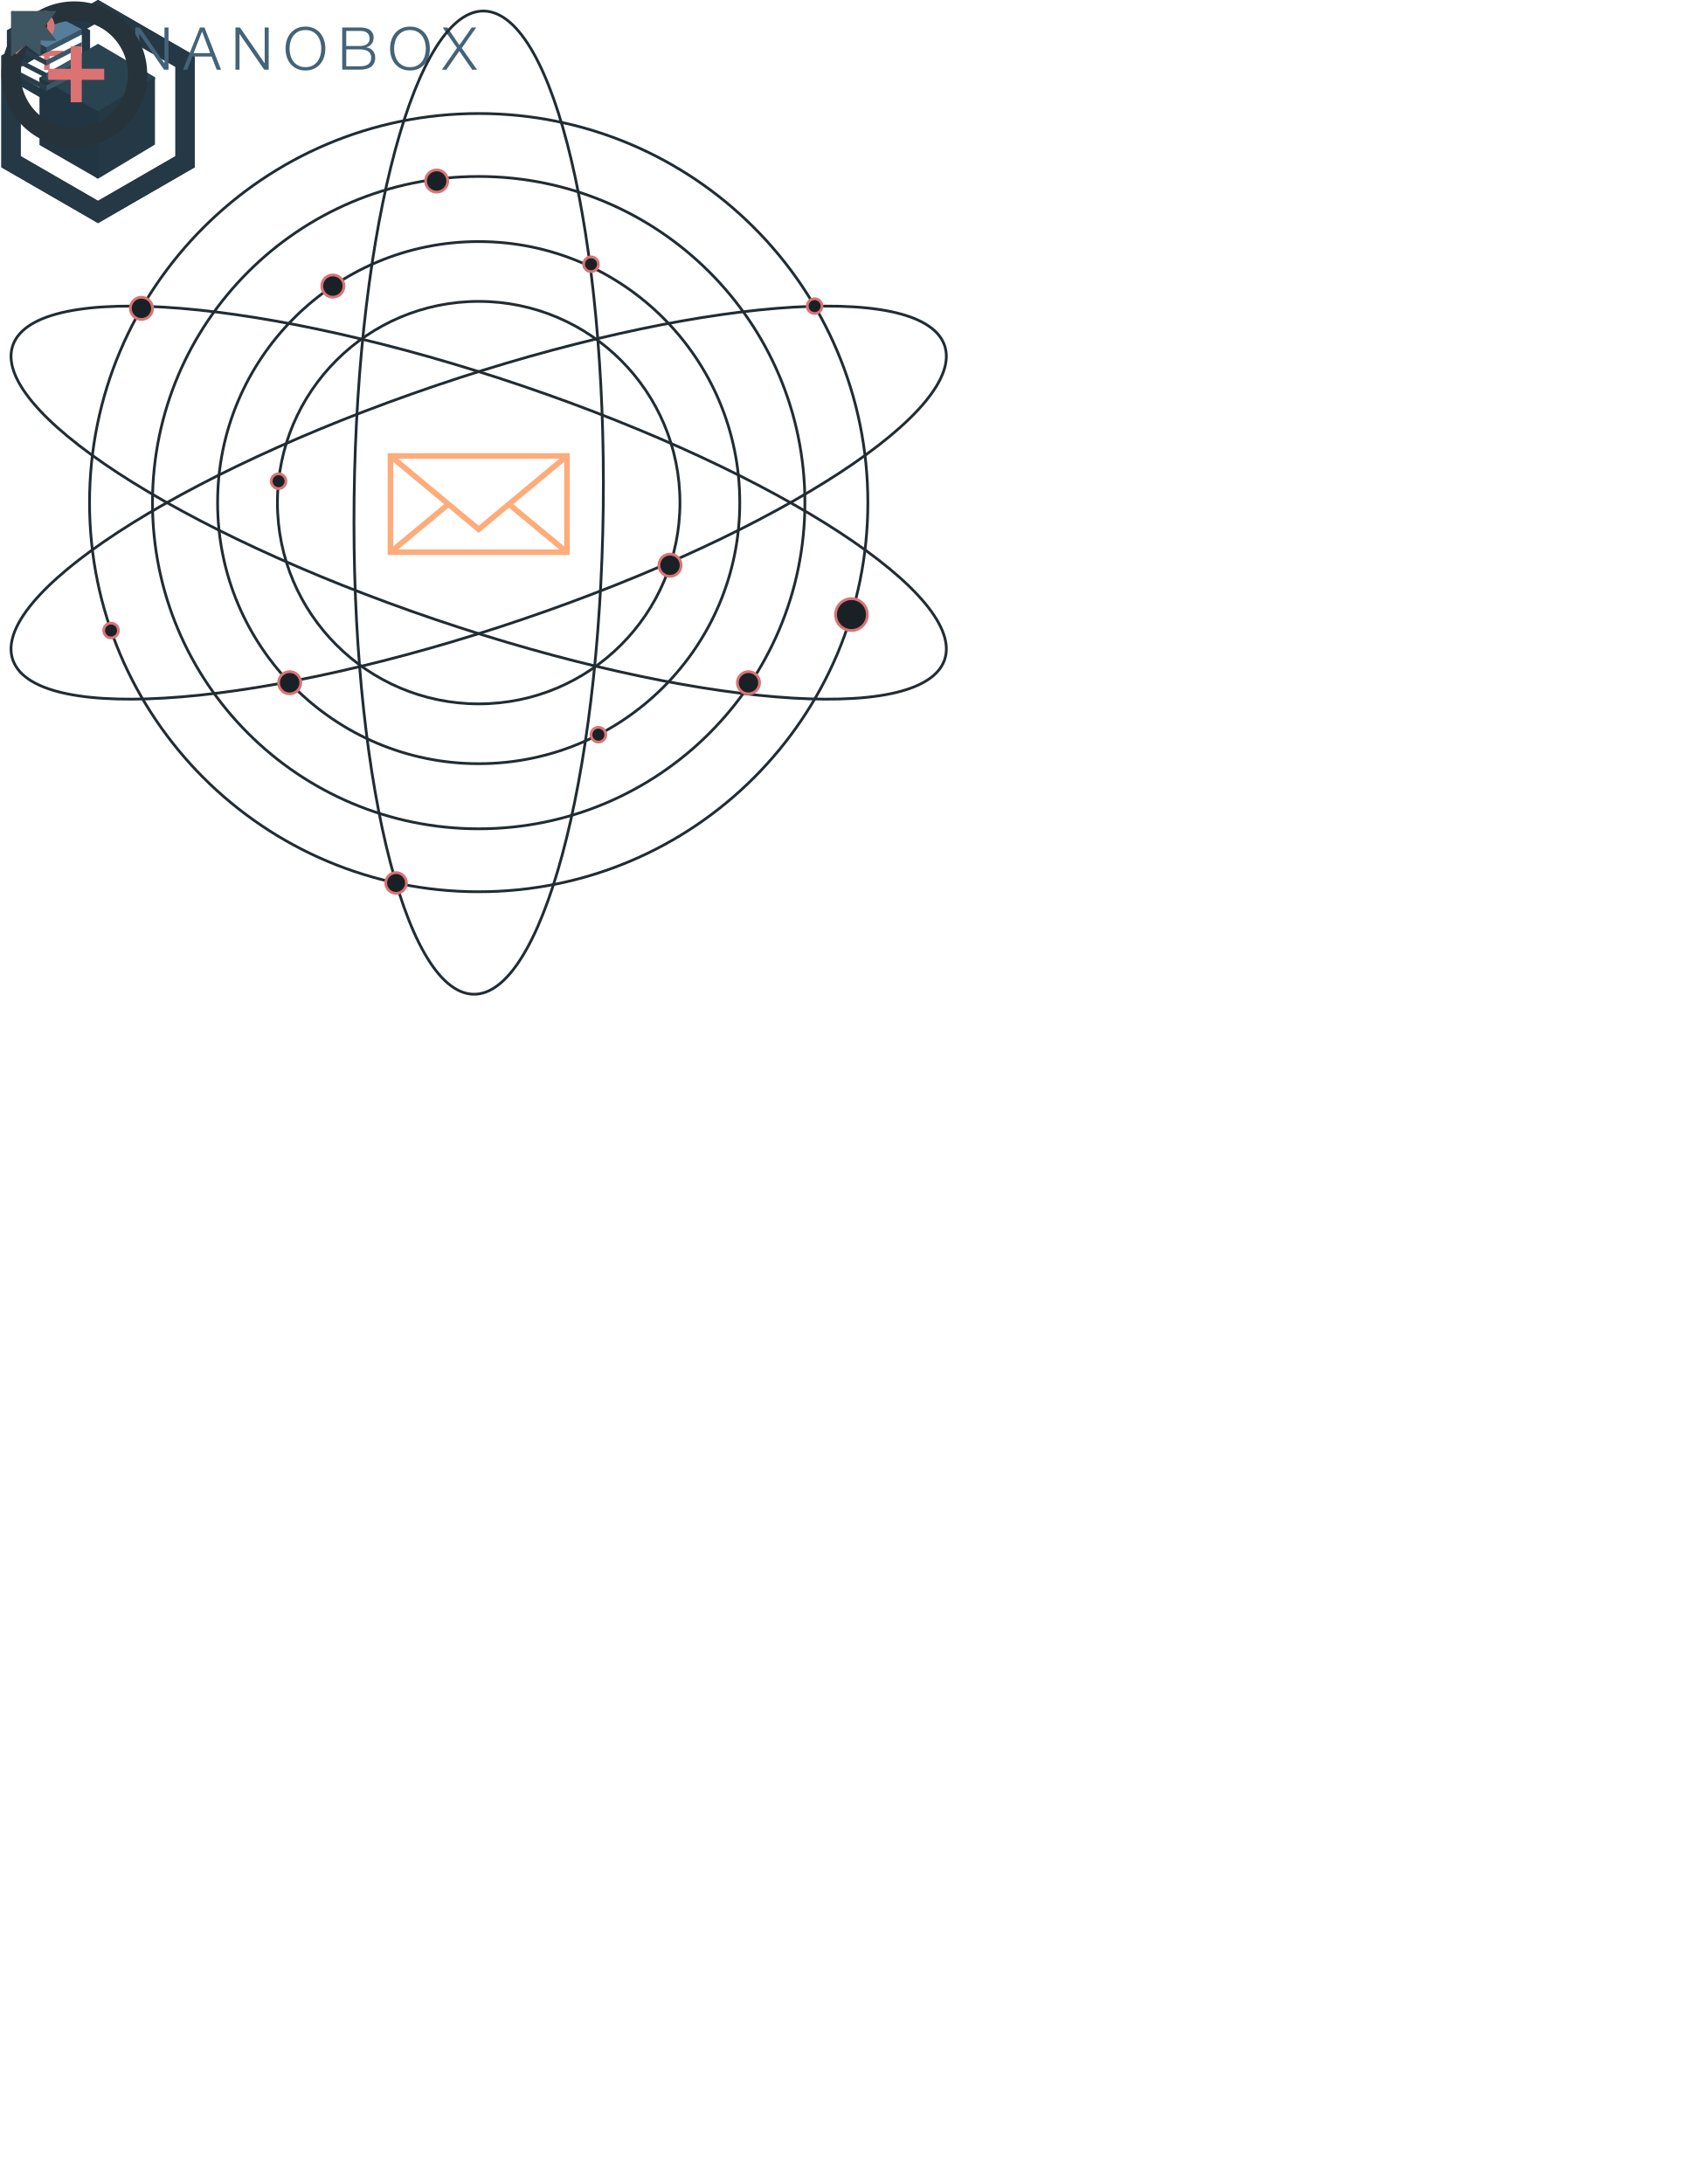
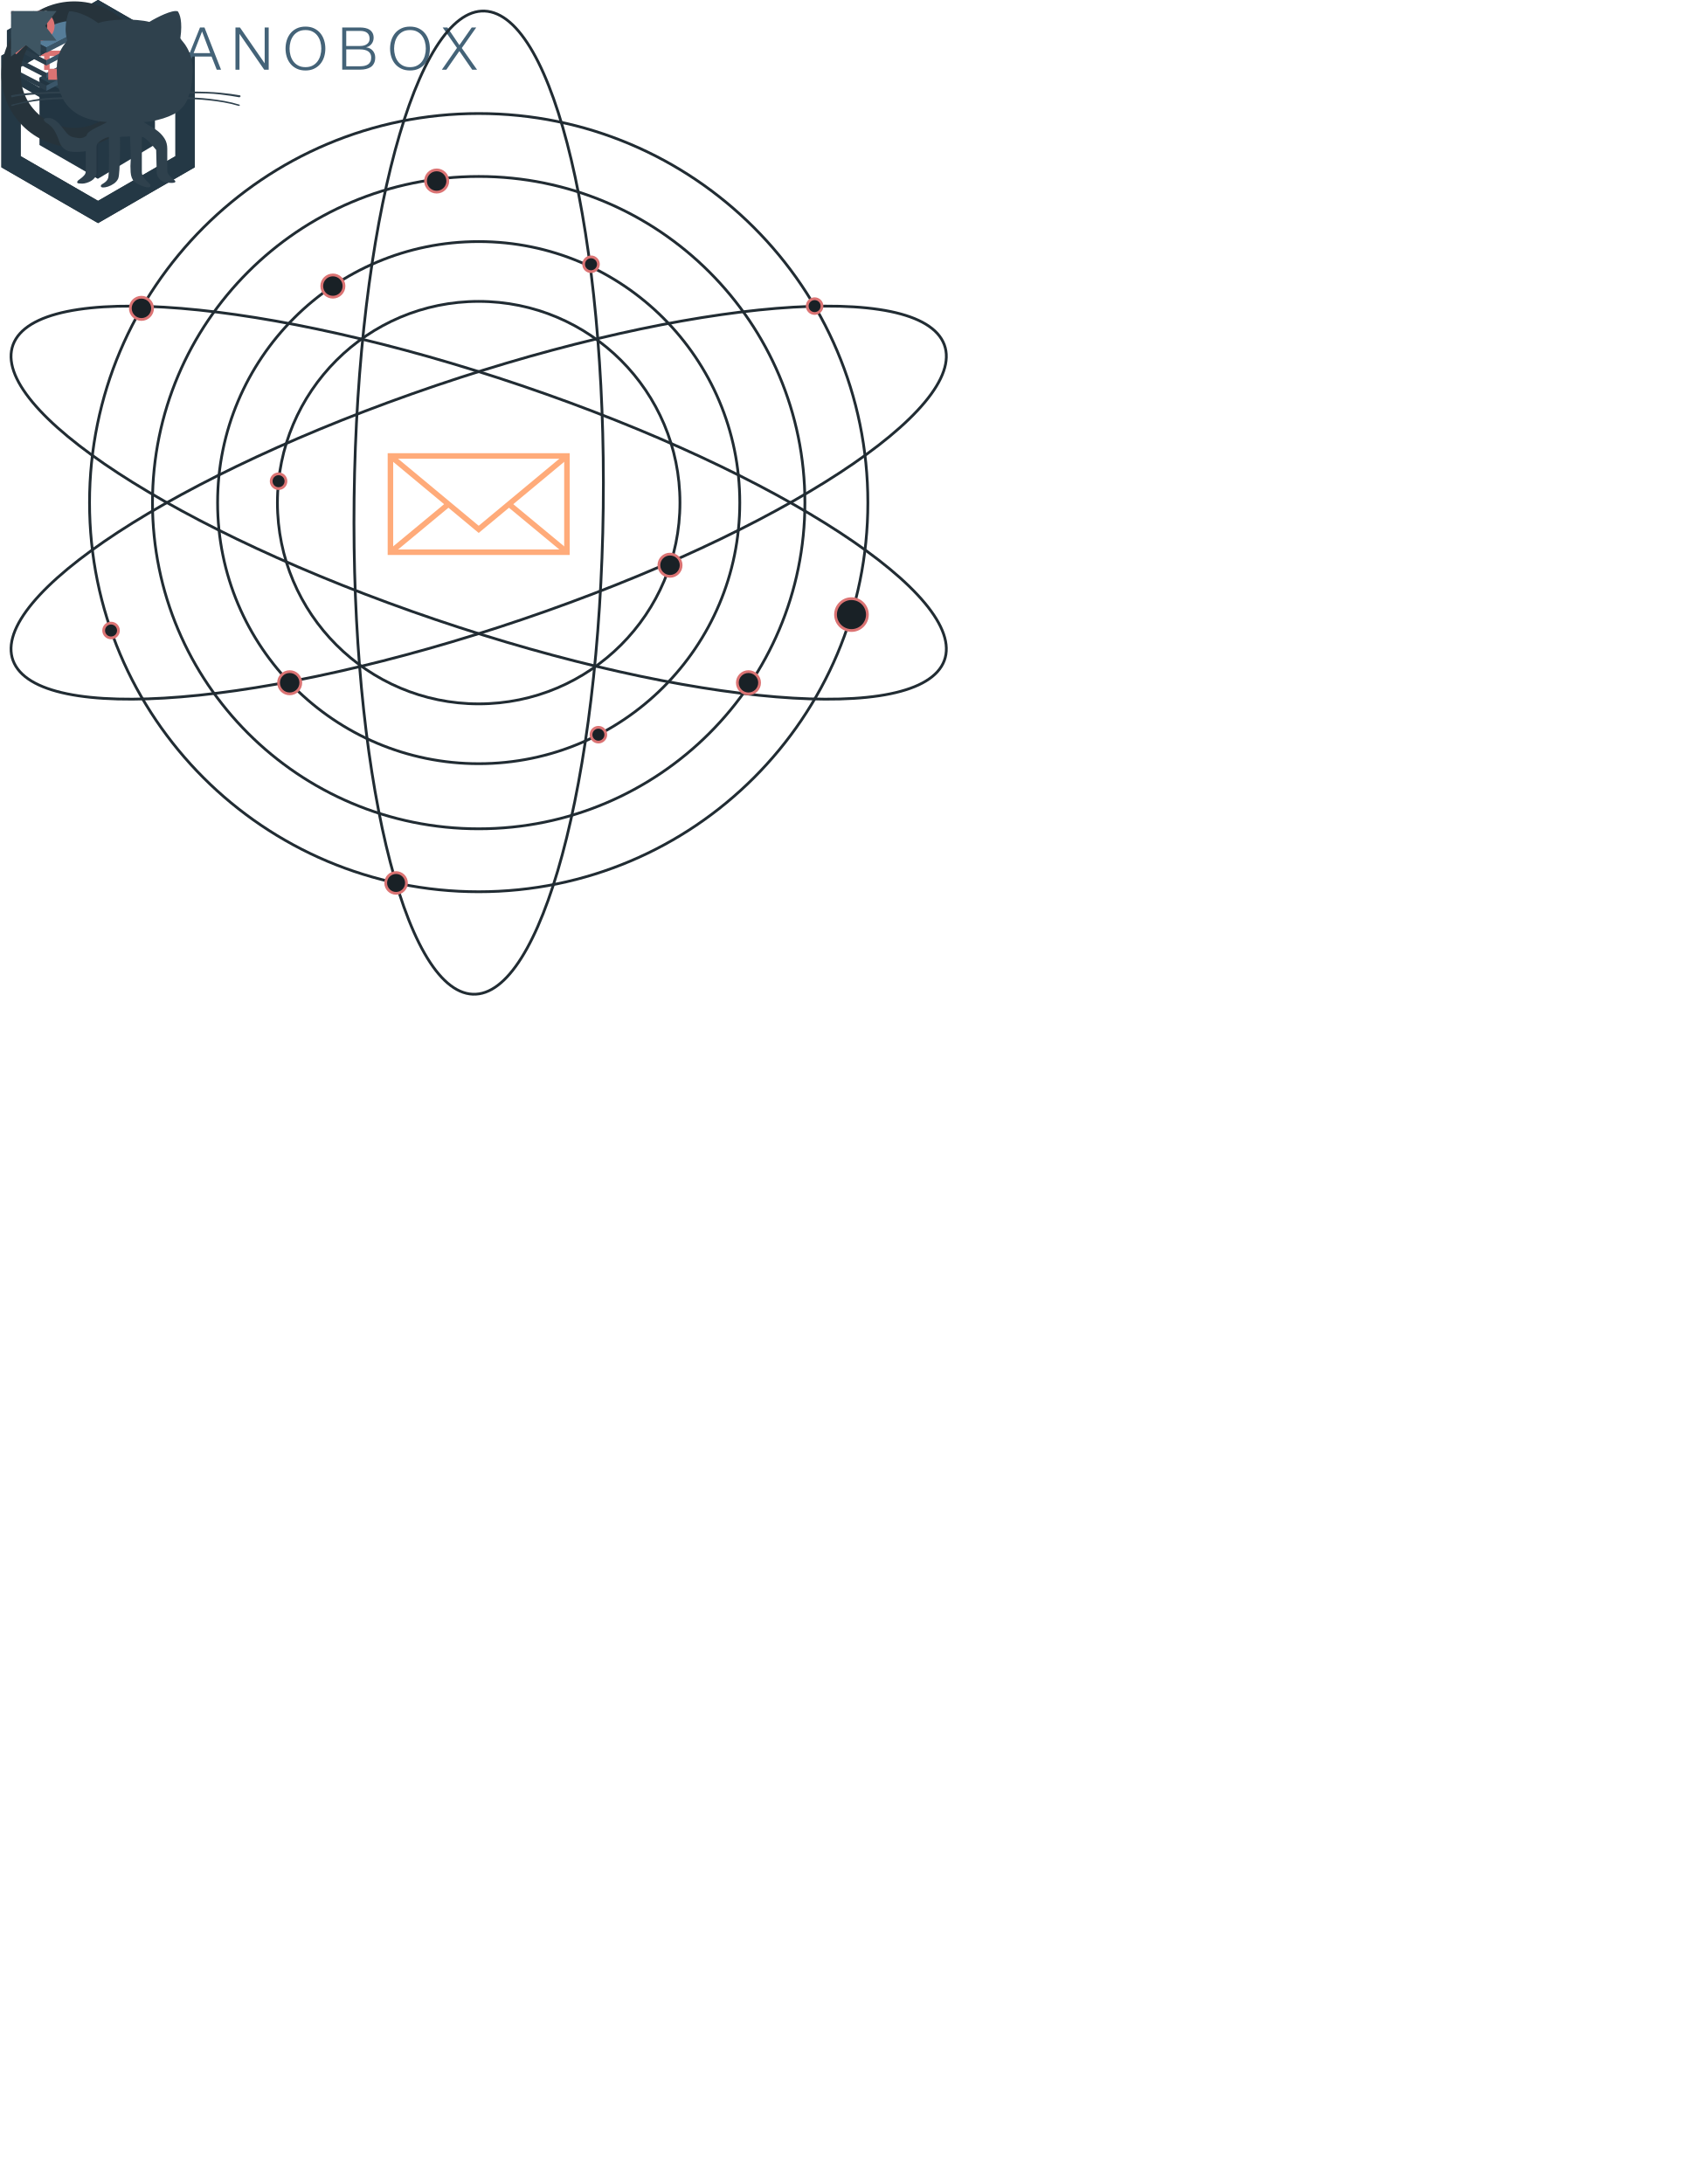
<svg xmlns="http://www.w3.org/2000/svg" xmlns:xlink="http://www.w3.org/1999/xlink" version="1.1" id="Layer_1" x="0px" y="0px" width="612px" height="792px" viewBox="0 0 612 792" style="enable-background:new 0 0 612 792;" xml:space="preserve">
  <style type="text/css">

	.st0{fill:#192126;stroke:#DB7373;stroke-miterlimit:10;}
	.st1{fill:none;stroke:#DB7373;stroke-width:2;stroke-miterlimit:10;}
	.st2{fill:none;stroke:#FFAB7A;stroke-width:2;stroke-miterlimit:10;}
	.st3{fill:#567D99;}
	.st4{fill:#223542;}
	.st5{fill:#243845;}
	.st6{fill:none;stroke:#243845;stroke-width:3;stroke-miterlimit:10;}
	.st7{fill:#2A3D4A;}
	.st8{fill:#2A4351;}
	.st9{fill:none;stroke:#243845;stroke-width:7;stroke-miterlimit:10;}
- 	.st10{fill:none;stroke:#212C33;stroke-miterlimit:10;}
- 	.st11{fill:none;stroke:#DB7373;stroke-width:4;stroke-miterlimit:10;}
- 	.st12{fill:#3B5669;}
- 	.st13{fill:#3E5562;}
- 	.st14{fill:none;stroke:#26333B;stroke-width:7;stroke-miterlimit:10;}
- 	.st15{fill:#DB7373;}
- 	.st16{fill:#DBDBDB;}
- 	.st17{fill:#446378;}
+ 	.st10{fill:#2F414D;}
+ 	.st11{fill:none;stroke:#212C33;stroke-miterlimit:10;}
+ 	.st12{fill:none;stroke:#DB7373;stroke-width:4;stroke-miterlimit:10;}
+ 	.st13{fill:#3B5669;}
+ 	.st14{fill:#3E5562;}
+ 	.st15{fill:none;stroke:#26333B;stroke-width:7;stroke-miterlimit:10;}
+ 	.st16{fill:#DB7373;}
+ 	.st17{fill:#DBDBDB;}
+ 	.st18{fill:#446378;}

</style>
  <symbol id="New_Symbol" viewBox="-6.095 -6.102 12.19 12.202">
    <g id="x_2_">
-       <path class="st15" d="M5.888-4.904C6.026-5.045,6.095-5.209,6.095-5.4c0-0.188-0.069-0.354-0.207-0.492    C5.75-6.033,5.579-6.102,5.375-6.102c-0.171,0-0.334,0.066-0.488,0.207L0.012-1.02l-4.898-4.875    c-0.139-0.141-0.297-0.207-0.477-0.207c-0.114,0-0.212,0.018-0.293,0.055C-5.737-6.01-5.815-5.959-5.888-5.895    C-6.026-5.756-6.095-5.59-6.095-5.4c0,0.191,0.069,0.355,0.207,0.496l4.874,4.873l-4.874,4.889    C-5.952,4.92-6.002,4.998-6.04,5.087c-0.036,0.089-0.055,0.183-0.055,0.28c0,0.099,0.019,0.189,0.055,0.281    c0.037,0.09,0.088,0.172,0.152,0.244C-5.749,6.031-5.582,6.1-5.387,6.1c0.195,0,0.362-0.066,0.501-0.207L0.012,0.97l4.874,4.924    c0.139,0.139,0.306,0.207,0.501,0.207c0.195,0,0.363-0.066,0.501-0.206C5.953,5.82,6.001,5.738,6.035,5.648    C6.066,5.56,6.084,5.465,6.084,5.367c0-0.1-0.018-0.19-0.049-0.28C6.001,4.997,5.953,4.92,5.888,4.855L1.001-0.031L5.888-4.904z" />
+       <path class="st16" d="M5.888-4.904C6.026-5.045,6.095-5.209,6.095-5.4c0-0.188-0.069-0.354-0.207-0.492    C5.75-6.033,5.579-6.102,5.375-6.102c-0.171,0-0.334,0.066-0.488,0.207L0.012-1.02l-4.898-4.875    c-0.139-0.141-0.297-0.207-0.477-0.207c-0.114,0-0.212,0.018-0.293,0.055C-5.737-6.01-5.815-5.959-5.888-5.895    C-6.026-5.756-6.095-5.59-6.095-5.4c0,0.191,0.069,0.355,0.207,0.496l4.874,4.873l-4.874,4.889    C-5.952,4.92-6.002,4.998-6.04,5.087c-0.036,0.089-0.055,0.183-0.055,0.28c0,0.099,0.019,0.189,0.055,0.281    c0.037,0.09,0.088,0.172,0.152,0.244C-5.749,6.031-5.582,6.1-5.387,6.1c0.195,0,0.362-0.066,0.501-0.207L0.012,0.97l4.874,4.924    c0.139,0.139,0.306,0.207,0.501,0.207c0.195,0,0.363-0.066,0.501-0.206C5.953,5.82,6.001,5.738,6.035,5.648    C6.066,5.56,6.084,5.465,6.084,5.367c0-0.1-0.018-0.19-0.049-0.28C6.001,4.997,5.953,4.92,5.888,4.855L1.001-0.031L5.888-4.904z" />
    </g>
  </symbol>
  <symbol id="New_Symbol_1" viewBox="-5.373 -8.25 10.746 16.5">
-     <polygon class="st13" points="-5.373,-8.25 -5.373,8.25 5.373,0  " />
+     <polygon class="st14" points="-5.373,-8.25 -5.373,8.25 5.373,0  " />
  </symbol>
  <g id="xbtn">
    <use xlink:href="#New_Symbol" width="12.19" height="12.202" x="-6.095" y="-6.102" transform="matrix(1 0 0 -1 10.0952 10.1006)" style="overflow:visible;" />
  </g>
  <g id="small-add-btn">
    <polygon class="st6" points="4,27.522 17.582,35.362 31.162,27.522 31.162,11.84 17.582,4 4,11.842  " />
    <line class="st1" x1="17" y1="13.362" x2="17" y2="25.362" />
    <line class="st1" x1="23" y1="19.362" x2="11" y2="19.362" />
  </g>
  <g id="add-btn">
-     <line class="st11" x1="36.18" y1="27.253" x2="36.18" y2="55.253" />
-     <line class="st11" x1="22.18" y1="41.253" x2="49.967" y2="41.253" />
-     <polygon class="st14" points="67.104,58.652 35.551,76.869 4,58.652 4,22.215 35.551,4 67.104,22.218  " />
+     <line class="st12" x1="36.18" y1="27.253" x2="36.18" y2="55.253" />
+     <line class="st12" x1="22.18" y1="41.253" x2="49.967" y2="41.253" />
+     <polygon class="st15" points="67.104,58.652 35.551,76.869 4,58.652 4,22.215 35.551,4 67.104,22.218  " />
  </g>
  <g id="engine-icon">
    <polygon class="st8" points="14.313,29.111 35.376,41.287 56.188,28.817 56.18,27.966 35.553,15.886 14.316,28.12  " />
    <polygon class="st5" points="56.188,52.417 35.512,64.82 34.739,64.357 34.739,40.801 56.188,27.953  " />
    <polygon id="_x3E_outline" class="st9" points="67.105,58.654 35.553,76.87 4,58.654 4,22.215 35.553,4 67.105,22.218  " />
    <polygon class="st4" points="14.316,52.585 35.49,64.788 35.49,40.324 14.316,28.12  " />
  </g>
  <g id="logo-horizontal">
    <g>
-       <path class="st17" d="M50.681,9.967l8.918,12.938h0.043V9.967H61.1v15.307h-1.629l-8.918-12.949H50.51v12.949h-1.458V9.967H50.681    z" />
-       <path class="st17" d="M74.145,9.967l6.004,15.307h-1.561l-1.865-4.76h-6.964l-1.854,4.76h-1.543l6.155-15.307H74.145z     M76.225,19.271l-2.959-7.847l-3.064,7.847H76.225z" />
-       <path class="st17" d="M87.008,9.967l8.918,12.938h0.043V9.967h1.459v15.307h-1.631l-8.918-12.949h-0.043v12.949h-1.457V9.967    H87.008z" />
-       <path class="st17" d="M103.986,14.597c0.301-0.957,0.75-1.812,1.354-2.54c0.6-0.736,1.354-1.321,2.262-1.758    c0.906-0.438,1.961-0.654,3.162-0.654c1.198,0,2.25,0.219,3.146,0.654c0.9,0.437,1.65,1.021,2.252,1.758    c0.604,0.729,1.054,1.583,1.354,2.54c0.301,0.958,0.451,1.966,0.451,3.021c0,1.062-0.15,2.065-0.451,3.022    c-0.299,0.958-0.75,1.801-1.354,2.521c-0.602,0.729-1.352,1.312-2.252,1.747c-0.896,0.438-1.946,0.653-3.146,0.653    c-1.201,0-2.256-0.219-3.162-0.653c-0.908-0.436-1.662-1.019-2.262-1.747c-0.604-0.729-1.055-1.562-1.354-2.521    c-0.301-0.957-0.449-1.975-0.449-3.022S103.688,15.555,103.986,14.597z M105.326,20.075c0.227,0.812,0.564,1.53,1.029,2.166    c0.465,0.636,1.062,1.146,1.791,1.532c0.729,0.386,1.6,0.579,2.615,0.579c1.014,0,1.883-0.193,2.604-0.579    c0.725-0.386,1.314-0.896,1.779-1.532c0.463-0.636,0.809-1.354,1.027-2.166c0.223-0.807,0.334-1.625,0.334-2.454    c0-0.844-0.111-1.665-0.334-2.466c-0.221-0.8-0.564-1.519-1.027-2.154c-0.465-0.636-1.059-1.146-1.779-1.523    c-0.723-0.396-1.592-0.578-2.604-0.578c-1.016,0-1.887,0.188-2.615,0.578c-0.729,0.387-1.326,0.896-1.791,1.523    c-0.465,0.646-0.809,1.354-1.029,2.154c-0.221,0.801-0.332,1.622-0.332,2.466C104.994,18.45,105.105,19.268,105.326,20.075z" />
-       <path class="st17" d="M130.57,9.967c0.643,0,1.262,0.061,1.854,0.182c0.594,0.122,1.109,0.329,1.562,0.622    c0.449,0.293,0.812,0.679,1.082,1.157c0.271,0.479,0.408,1.066,0.408,1.789c0,0.396-0.064,0.781-0.193,1.17    c-0.129,0.379-0.311,0.722-0.547,1.021c-0.232,0.312-0.514,0.567-0.836,0.782c-0.322,0.214-0.684,0.364-1.082,0.45v0.043    c0.984,0.128,1.771,0.527,2.357,1.211c0.586,0.679,0.879,1.519,0.879,2.52c0,0.243-0.021,0.521-0.064,0.825    c-0.043,0.312-0.129,0.621-0.258,0.943c-0.127,0.313-0.312,0.64-0.557,0.954c-0.244,0.312-0.568,0.589-0.98,0.818    c-0.406,0.232-0.906,0.436-1.5,0.575c-0.594,0.15-1.305,0.229-2.133,0.229h-6.478V9.966h6.479v0.01L130.57,9.967L130.57,9.967z     M130.57,16.677c0.586,0,1.094-0.067,1.521-0.204c0.43-0.146,0.785-0.321,1.061-0.562c0.287-0.229,0.5-0.512,0.646-0.82    c0.143-0.312,0.215-0.646,0.215-1.013c0-1.915-1.15-2.873-3.451-2.873h-5.018v5.477L130.57,16.677L130.57,16.677z M130.57,24.031    c0.543,0,1.059-0.047,1.543-0.14c0.486-0.103,0.914-0.271,1.287-0.504c0.371-0.243,0.664-0.568,0.879-0.979    c0.213-0.407,0.32-0.918,0.32-1.532c0-0.979-0.346-1.727-1.039-2.219c-0.693-0.493-1.689-0.74-2.99-0.74h-5.018v6.11    L130.57,24.031L130.57,24.031z" />
-       <path class="st17" d="M141.891,14.597c0.299-0.957,0.75-1.812,1.35-2.54c0.605-0.736,1.355-1.321,2.271-1.758    c0.896-0.438,1.961-0.654,3.16-0.654c1.189,0,2.252,0.219,3.145,0.654c0.9,0.437,1.65,1.021,2.25,1.758    c0.605,0.729,1.051,1.583,1.355,2.54c0.301,0.958,0.441,1.966,0.441,3.021c0,1.062-0.145,2.065-0.441,3.022    c-0.309,0.958-0.75,1.801-1.355,2.521c-0.6,0.729-1.35,1.312-2.25,1.747c-0.895,0.438-1.951,0.653-3.145,0.653    c-1.199,0-2.266-0.219-3.16-0.653c-0.908-0.436-1.662-1.019-2.271-1.747c-0.6-0.729-1.051-1.562-1.35-2.521    c-0.301-0.957-0.451-1.975-0.451-3.022S141.59,15.555,141.891,14.597z M143.229,20.075c0.223,0.812,0.564,1.53,1.029,2.166    c0.465,0.636,1.061,1.146,1.791,1.532c0.729,0.386,1.6,0.579,2.613,0.579c1.016,0,1.885-0.193,2.604-0.579    c0.719-0.386,1.312-0.896,1.779-1.532c0.465-0.636,0.807-1.354,1.02-2.166c0.23-0.807,0.334-1.625,0.334-2.454    c0-0.844-0.104-1.665-0.334-2.466c-0.221-0.8-0.561-1.519-1.02-2.154c-0.465-0.635-1.062-1.146-1.779-1.523    c-0.723-0.396-1.59-0.578-2.604-0.578c-1.019,0-1.891,0.188-2.613,0.578c-0.73,0.387-1.326,0.896-1.791,1.523    c-0.465,0.646-0.812,1.354-1.029,2.154c-0.221,0.801-0.332,1.622-0.332,2.466C142.896,18.45,143.008,19.268,143.229,20.075z" />
-       <path class="st17" d="M162.234,9.967l4.33,6.4l4.48-6.4h1.629l-5.23,7.46l5.531,7.847h-1.758l-4.652-6.753l-4.717,6.753h-1.629    l5.479-7.891l-5.188-7.416H162.234z" />
+       <path class="st18" d="M50.681,9.967l8.918,12.938h0.043V9.967H61.1v15.307h-1.629l-8.918-12.949H50.51v12.949h-1.458V9.967H50.681    z" />
+       <path class="st18" d="M74.145,9.967l6.004,15.307h-1.561l-1.865-4.76h-6.964l-1.854,4.76h-1.543l6.155-15.307H74.145z     M76.225,19.271l-2.959-7.847l-3.064,7.847H76.225z" />
+       <path class="st18" d="M87.008,9.967l8.918,12.938h0.043V9.967h1.459v15.307h-1.631l-8.918-12.949h-0.043v12.949h-1.457V9.967    H87.008z" />
+       <path class="st18" d="M103.986,14.597c0.301-0.957,0.75-1.812,1.354-2.54c0.6-0.736,1.354-1.321,2.262-1.758    c0.906-0.438,1.961-0.654,3.162-0.654c1.198,0,2.25,0.219,3.146,0.654c0.9,0.437,1.65,1.021,2.252,1.758    c0.604,0.729,1.054,1.583,1.354,2.54c0.301,0.958,0.451,1.966,0.451,3.021c0,1.062-0.15,2.065-0.451,3.022    c-0.299,0.958-0.75,1.801-1.354,2.521c-0.602,0.729-1.352,1.312-2.252,1.747c-0.896,0.438-1.946,0.653-3.146,0.653    c-1.201,0-2.256-0.219-3.162-0.653c-0.908-0.436-1.662-1.019-2.262-1.747c-0.604-0.729-1.055-1.562-1.354-2.521    c-0.301-0.957-0.449-1.975-0.449-3.022S103.688,15.555,103.986,14.597z M105.326,20.075c0.227,0.812,0.564,1.53,1.029,2.166    c0.465,0.636,1.062,1.146,1.791,1.532c0.729,0.386,1.6,0.579,2.615,0.579c1.014,0,1.883-0.193,2.604-0.579    c0.725-0.386,1.314-0.896,1.779-1.532c0.463-0.636,0.809-1.354,1.027-2.166c0.223-0.807,0.334-1.625,0.334-2.454    c0-0.844-0.111-1.665-0.334-2.466c-0.221-0.8-0.564-1.519-1.027-2.154c-0.465-0.636-1.059-1.146-1.779-1.523    c-0.723-0.396-1.592-0.578-2.604-0.578c-1.016,0-1.887,0.188-2.615,0.578c-0.729,0.387-1.326,0.896-1.791,1.523    c-0.465,0.646-0.809,1.354-1.029,2.154c-0.221,0.801-0.332,1.622-0.332,2.466C104.994,18.45,105.105,19.268,105.326,20.075z" />
+       <path class="st18" d="M130.57,9.967c0.643,0,1.262,0.061,1.854,0.182c0.594,0.122,1.109,0.329,1.562,0.622    c0.449,0.293,0.812,0.679,1.082,1.157c0.271,0.479,0.408,1.066,0.408,1.789c0,0.396-0.064,0.781-0.193,1.17    c-0.129,0.379-0.311,0.722-0.547,1.021c-0.232,0.312-0.514,0.567-0.836,0.782c-0.322,0.214-0.684,0.364-1.082,0.45v0.043    c0.984,0.128,1.771,0.527,2.357,1.211c0.586,0.679,0.879,1.519,0.879,2.52c0,0.243-0.021,0.521-0.064,0.825    c-0.043,0.312-0.129,0.621-0.258,0.943c-0.127,0.313-0.312,0.64-0.557,0.954c-0.244,0.312-0.568,0.589-0.98,0.818    c-0.406,0.232-0.906,0.436-1.5,0.575c-0.594,0.15-1.305,0.229-2.133,0.229h-6.478V9.966h6.479v0.01L130.57,9.967L130.57,9.967z     M130.57,16.677c0.586,0,1.094-0.067,1.521-0.204c0.43-0.146,0.785-0.321,1.061-0.562c0.287-0.229,0.5-0.512,0.646-0.82    c0.143-0.312,0.215-0.646,0.215-1.013c0-1.915-1.15-2.873-3.451-2.873h-5.018v5.477L130.57,16.677L130.57,16.677z M130.57,24.031    c0.543,0,1.059-0.047,1.543-0.14c0.486-0.103,0.914-0.271,1.287-0.504c0.371-0.243,0.664-0.568,0.879-0.979    c0.213-0.407,0.32-0.918,0.32-1.532c0-0.979-0.346-1.727-1.039-2.219c-0.693-0.493-1.689-0.74-2.99-0.74h-5.018v6.11    L130.57,24.031L130.57,24.031z" />
+       <path class="st18" d="M141.891,14.597c0.299-0.957,0.75-1.812,1.35-2.54c0.605-0.736,1.355-1.321,2.271-1.758    c0.896-0.438,1.961-0.654,3.16-0.654c1.189,0,2.252,0.219,3.145,0.654c0.9,0.437,1.65,1.021,2.25,1.758    c0.605,0.729,1.051,1.583,1.355,2.54c0.301,0.958,0.441,1.966,0.441,3.021c0,1.062-0.145,2.065-0.441,3.022    c-0.309,0.958-0.75,1.801-1.355,2.521c-0.6,0.729-1.35,1.312-2.25,1.747c-0.895,0.438-1.951,0.653-3.145,0.653    c-1.199,0-2.266-0.219-3.16-0.653c-0.908-0.436-1.662-1.019-2.271-1.747c-0.6-0.729-1.051-1.562-1.35-2.521    c-0.301-0.957-0.451-1.975-0.451-3.022S141.59,15.555,141.891,14.597z M143.229,20.075c0.223,0.812,0.564,1.53,1.029,2.166    c0.465,0.636,1.061,1.146,1.791,1.532c0.729,0.386,1.6,0.579,2.613,0.579c1.016,0,1.885-0.193,2.604-0.579    c0.719-0.386,1.312-0.896,1.779-1.532c0.465-0.636,0.807-1.354,1.02-2.166c0.23-0.807,0.334-1.625,0.334-2.454    c0-0.844-0.104-1.665-0.334-2.466c-0.221-0.8-0.561-1.519-1.02-2.154c-0.465-0.635-1.062-1.146-1.779-1.523    c-0.723-0.396-1.59-0.578-2.604-0.578c-1.019,0-1.891,0.188-2.613,0.578c-0.73,0.387-1.326,0.896-1.791,1.523    c-0.465,0.646-0.812,1.354-1.029,2.154c-0.221,0.801-0.332,1.622-0.332,2.466C142.896,18.45,143.008,19.268,143.229,20.075z" />
+       <path class="st18" d="M162.234,9.967l4.33,6.4l4.48-6.4h1.629l-5.23,7.46l5.531,7.847h-1.758l-4.652-6.753l-4.717,6.753h-1.629    l5.479-7.891l-5.188-7.416H162.234z" />
    </g>
-     <polygon class="st12" points="16.823,31.026 29.647,24.417 29.647,26.342 16.823,32.954  " />
+     <polygon class="st13" points="16.823,31.026 29.647,24.417 29.647,26.342 16.823,32.954  " />
    <polygon class="st7" points="16.823,31.026 4,24.417 4,26.342 16.823,32.954  " />
-     <polygon class="st12" points="16.823,26.425 29.647,19.814 29.647,21.741 16.823,28.352  " />
+     <polygon class="st13" points="16.823,26.425 29.647,19.814 29.647,21.741 16.823,28.352  " />
    <polygon class="st7" points="16.823,26.425 4,19.814 4,21.741 16.823,28.352  " />
-     <polygon class="st12" points="16.823,21.822 29.647,15.213 29.647,17.139 16.823,23.751  " />
+     <polygon class="st13" points="16.823,21.822 29.647,15.213 29.647,17.139 16.823,23.751  " />
    <polygon class="st7" points="16.823,21.822 4,15.213 4,17.139 16.823,23.751  " />
    <polygon class="st3" points="29.647,10.61 16.823,17.219 4,10.61 16.823,4  " />
-     <polygon class="st12" points="16.823,17.219 29.647,10.61 29.647,12.538 16.823,19.149  " />
+     <polygon class="st13" points="16.823,17.219 29.647,10.61 29.647,12.538 16.823,19.149  " />
    <polygon class="st7" points="16.823,17.219 4,10.61 4,12.538 16.823,19.149  " />
  </g>
  <g id="circle-add-btn">
-     <line class="st11" x1="27.642" y1="16.787" x2="27.642" y2="37.09" />
-     <line class="st11" x1="17.491" y1="26.939" x2="37.793" y2="26.939" />
-     <circle class="st14" cx="26.939" cy="26.939" r="22.939" />
+     <line class="st12" x1="27.642" y1="16.787" x2="27.642" y2="37.09" />
+     <line class="st12" x1="17.491" y1="26.939" x2="37.793" y2="26.939" />
+     <circle class="st15" cx="26.939" cy="26.939" r="22.939" />
  </g>
  <g id="star">
-     <polygon class="st16" points="9.229,4 10.463,7.799 14.457,7.799 11.226,10.147 12.46,13.946 9.229,11.598 5.997,13.946    7.23,10.147 4,7.799 7.994,7.799  " />
+     <polygon class="st17" points="9.229,4 10.463,7.799 14.457,7.799 11.226,10.147 12.46,13.946 9.229,11.598 5.997,13.946    7.23,10.147 4,7.799 7.994,7.799  " />
  </g>
  <g id="search">
-     <path class="st15" d="M14.354,14.847c-2.986,0-5.423-2.435-5.423-5.426C8.931,6.432,11.367,4,14.354,4   c2.99,0,5.427,2.432,5.427,5.421C19.779,12.413,17.345,14.847,14.354,14.847L14.354,14.847z M14.354,6.654   c-1.523,0-2.77,1.243-2.77,2.768c0,1.53,1.244,2.771,2.77,2.771c1.529,0,2.771-1.242,2.771-2.771   C17.126,7.896,15.884,6.654,14.354,6.654L14.354,6.654z" />
-     <polygon class="st15" points="5.877,19.687 4,17.806 10.485,11.323 12.362,13.201  " />
+     <path class="st16" d="M14.354,14.847c-2.986,0-5.423-2.435-5.423-5.426C8.931,6.432,11.367,4,14.354,4   c2.99,0,5.427,2.432,5.427,5.421C19.779,12.413,17.345,14.847,14.354,14.847L14.354,14.847z M14.354,6.654   c-1.523,0-2.77,1.243-2.77,2.768c0,1.53,1.244,2.771,2.77,2.771c1.529,0,2.771-1.242,2.771-2.771   C17.126,7.896,15.884,6.654,14.354,6.654L14.354,6.654z" />
+     <polygon class="st16" points="5.877,19.687 4,17.806 10.485,11.323 12.362,13.201  " />
  </g>
  <g id="check">
-     <path class="st16" d="M9.475,14.864c-0.263,0-0.498-0.051-0.716-0.153c-0.216-0.102-0.419-0.238-0.61-0.408l-3.604-3.621   c-0.182-0.181-0.315-0.388-0.407-0.621C4.045,9.829,4,9.594,4,9.354c0-0.238,0.045-0.47,0.137-0.697s0.228-0.425,0.407-0.595   c0.184-0.181,0.391-0.32,0.621-0.417C5.396,7.55,5.632,7.501,5.87,7.501s0.47,0.048,0.697,0.145   c0.227,0.097,0.43,0.235,0.609,0.417l2.297,2.295l5.797-5.814c0.182-0.181,0.386-0.317,0.61-0.408C16.108,4.045,16.343,4,16.587,4   c0.243,0,0.479,0.045,0.705,0.136c0.228,0.091,0.433,0.227,0.611,0.408c0.182,0.182,0.312,0.386,0.398,0.612   c0.085,0.227,0.128,0.462,0.128,0.706c0,0.244-0.043,0.479-0.128,0.705c-0.086,0.227-0.219,0.431-0.398,0.612l-7.12,7.124   c-0.17,0.17-0.365,0.306-0.586,0.408C9.977,14.812,9.735,14.864,9.475,14.864z" />
+     <path class="st17" d="M9.475,14.864c-0.263,0-0.498-0.051-0.716-0.153c-0.216-0.102-0.419-0.238-0.61-0.408l-3.604-3.621   c-0.182-0.181-0.315-0.388-0.407-0.621C4.045,9.829,4,9.594,4,9.354c0-0.238,0.045-0.47,0.137-0.697s0.228-0.425,0.407-0.595   c0.184-0.181,0.391-0.32,0.621-0.417C5.396,7.55,5.632,7.501,5.87,7.501s0.47,0.048,0.697,0.145   c0.227,0.097,0.43,0.235,0.609,0.417l2.297,2.295l5.797-5.814c0.182-0.181,0.386-0.317,0.61-0.408C16.108,4.045,16.343,4,16.587,4   c0.243,0,0.479,0.045,0.705,0.136c0.228,0.091,0.433,0.227,0.611,0.408c0.182,0.182,0.312,0.386,0.398,0.612   c0.085,0.227,0.128,0.462,0.128,0.706c0,0.244-0.043,0.479-0.128,0.705c-0.086,0.227-0.219,0.431-0.398,0.612l-7.12,7.124   c-0.17,0.17-0.365,0.306-0.586,0.408C9.977,14.812,9.735,14.864,9.475,14.864z" />
  </g>
  <g id="left-arrow">
    <use xlink:href="#New_Symbol_1" width="10.746" height="16.5" x="-5.373" y="-8.25" transform="matrix(-1 0 0 -1 9.373 12.25)" style="overflow:visible;" />
  </g>
  <g id="up-arrow">
    <use xlink:href="#New_Symbol_1" width="10.746" height="16.5" x="-5.373" y="-8.25" transform="matrix(4.489581e-11 -1 1 4.489581e-11 12.25 9.373)" style="overflow:visible;" />
  </g>
  <g id="down-arrow">
    <use xlink:href="#New_Symbol_1" width="10.746" height="16.5" x="-5.373" y="-8.25" transform="matrix(-1.346874e-10 1 -1 -1.346874e-10 12.25 9.373)" style="overflow:visible;" />
  </g>
  <g id="right-arrow">
    <use xlink:href="#New_Symbol_1" width="10.746" height="16.5" x="-5.373" y="-8.25" transform="matrix(1 0 0 -1 9.373 12.25)" style="overflow:visible;" />
  </g>
  <g id="mail">
-     <circle class="st10" cx="173.57" cy="182.275" r="72.976" />
-     <circle class="st10" cx="173.57" cy="182.274" r="94.669" />
-     <path class="st10" d="M291.851,182.274c0,65.325-52.958,118.281-118.283,118.281c-65.321,0-118.278-52.956-118.278-118.281   c0-65.326,52.957-118.281,118.278-118.281C238.893,63.994,291.851,116.949,291.851,182.274z" />
-     <path class="st10" d="M341.363,122.896c13.425,21.761-50.818,65.986-143.489,98.78C105.208,254.468,19.2,263.411,5.773,241.653   c-13.425-21.763,50.819-65.989,143.486-98.78C241.93,110.079,327.938,101.136,341.363,122.896z" />
-     <path class="st10" d="M341.363,241.651c13.425-21.76-50.818-65.985-143.489-98.779C105.208,110.081,19.2,101.137,5.773,122.896   c-13.425,21.762,50.819,65.988,143.486,98.78C241.93,254.47,327.938,263.413,341.363,241.651z" />
-     <path class="st10" d="M169.103,360.21c24.85,6.021,46.992-68.763,49.459-167.034C221.028,94.91,202.883,10.364,178.035,4.34   c-24.852-6.022-46.995,68.764-49.462,167.03C126.106,269.642,144.252,354.188,169.103,360.21z" />
-     <circle class="st10" cx="173.57" cy="182.275" r="141.107" />
+     <circle class="st11" cx="173.57" cy="182.275" r="72.976" />
+     <circle class="st11" cx="173.57" cy="182.274" r="94.669" />
+     <path class="st11" d="M291.851,182.274c0,65.325-52.958,118.281-118.283,118.281c-65.321,0-118.278-52.956-118.278-118.281   c0-65.326,52.957-118.281,118.278-118.281C238.893,63.994,291.851,116.949,291.851,182.274z" />
+     <path class="st11" d="M341.363,122.896c13.425,21.761-50.818,65.986-143.489,98.78C105.208,254.468,19.2,263.411,5.773,241.653   c-13.425-21.763,50.819-65.989,143.486-98.78C241.93,110.079,327.938,101.136,341.363,122.896z" />
+     <path class="st11" d="M341.363,241.651c13.425-21.76-50.818-65.985-143.489-98.779C105.208,110.081,19.2,101.137,5.773,122.896   c-13.425,21.762,50.819,65.988,143.486,98.78C241.93,254.47,327.938,263.413,341.363,241.651z" />
+     <path class="st11" d="M169.103,360.21c24.85,6.021,46.992-68.763,49.459-167.034C221.028,94.91,202.883,10.364,178.035,4.34   c-24.852-6.022-46.995,68.764-49.462,167.03C126.106,269.642,144.252,354.188,169.103,360.21z" />
+     <circle class="st11" cx="173.57" cy="182.275" r="141.107" />
    <g>
      <rect x="141.57" y="165.349" class="st2" width="64" height="34.905" />
      <polyline class="st2" points="205.57,165.349 173.57,191.958 141.57,165.349   " />
      <line class="st2" x1="184.448" y1="182.747" x2="205.57" y2="200.253" />
      <line class="st2" x1="141.57" y1="200.253" x2="162.693" y2="182.746" />
    </g>
    <circle class="st0" cx="242.942" cy="204.972" r="4.031" />
    <circle class="st0" cx="143.617" cy="320.195" r="3.761" />
    <circle class="st0" cx="216.979" cy="266.425" r="2.677" />
    <circle class="st0" cx="214.301" cy="95.828" r="2.677" />
    <circle class="st0" cx="40.268" cy="228.644" r="2.677" />
    <circle class="st0" cx="101.007" cy="174.504" r="2.677" />
    <circle class="st0" cx="295.377" cy="111.005" r="2.677" />
    <circle class="st0" cx="308.738" cy="222.87" r="5.774" />
    <circle class="st0" cx="51.287" cy="111.816" r="4.031" />
    <circle class="st0" cx="271.389" cy="247.586" r="4.031" />
    <circle class="st0" cx="120.698" cy="103.734" r="4.031" />
    <circle class="st0" cx="158.33" cy="65.643" r="4.031" />
    <circle class="st0" cx="105.038" cy="247.586" r="4.031" />
  </g>
+   <g id="github">
+     <path class="st10" d="M86.825,35.287c-1.82-0.346-4.156-0.692-7.015-1.04c-2.857-0.346-6.538-0.475-11.04-0.39   c-0.304,0.52-0.454,0.997-0.454,1.43c0.734,0.044,1.785,0.097,3.149,0.163s2.889,0.195,4.577,0.39   c1.688,0.193,3.465,0.454,5.325,0.779c1.861,0.325,3.68,0.769,5.457,1.331l0.193,0.195c-0.13,0.174-0.282,0.259-0.454,0.259   c-1.731-0.52-3.54-0.941-5.423-1.266c-1.884-0.324-3.681-0.574-5.391-0.748c-1.71-0.172-3.246-0.292-4.61-0.357   c-1.364-0.064-2.394-0.097-3.085-0.097c-1.127,2.467-2.815,4.286-5.065,5.455c-2.252,1.169-5.065,2.058-8.443,2.663   c-0.433,0-0.833,0.033-1.201,0.099c-0.367,0.064-0.791,0.097-1.267,0.097c0.692,0.477,1.527,0.985,2.501,1.526   s1.916,1.181,2.825,1.915c0.909,0.738,1.677,1.615,2.305,2.631s0.942,2.218,0.942,3.604v7.924c0,0.561,0.163,1.049,0.487,1.46   c0.324,0.41,0.671,0.779,1.038,1.104c0.369,0.325,0.703,0.607,1.007,0.845c0.303,0.237,0.433,0.444,0.39,0.616   c0,0.174-0.141,0.293-0.421,0.357c-0.282,0.065-0.618,0.099-1.007,0.099c-0.391,0-0.802-0.023-1.234-0.066   c-0.434-0.044-0.823-0.087-1.169-0.129c-0.866-0.348-1.494-0.748-1.884-1.202c-0.389-0.454-0.671-0.898-0.845-1.332   c-0.172-0.477-0.238-0.997-0.193-1.559l-0.195-7.663c-0.693-0.866-1.364-1.646-2.014-2.338c-0.563-0.604-1.136-1.157-1.721-1.656   c-0.584-0.497-1.071-0.746-1.461-0.746v12.664c0,0.649,0.162,1.233,0.486,1.752c0.325,0.52,0.683,0.974,1.072,1.364   c0.389,0.39,0.746,0.736,1.071,1.04c0.324,0.302,0.486,0.562,0.486,0.779c0,0.476-0.249,0.715-0.746,0.715   c-0.498,0-1.072-0.108-1.722-0.325c-0.648-0.218-1.298-0.499-1.947-0.844c-0.649-0.348-1.126-0.649-1.43-0.91   c-0.779-0.779-1.223-1.926-1.331-3.441c-0.108-1.517-0.097-2.987,0.032-4.415c0-0.694-0.011-1.526-0.032-2.5   c-0.021-0.976-0.055-1.917-0.097-2.827c-0.045-1.081-0.087-2.164-0.13-3.246l-3.638,0.195c0.042,2.381,0.042,4.61,0,6.689   c-0.043,1.774-0.108,3.484-0.194,5.13c-0.088,1.644-0.239,2.75-0.455,3.312c-0.347,0.736-0.866,1.341-1.558,1.818   c-0.693,0.476-1.397,0.833-2.112,1.072c-0.713,0.236-1.331,0.346-1.849,0.325c-0.521-0.023-0.781-0.207-0.781-0.553   c0-0.216,0.12-0.4,0.357-0.552c0.238-0.151,0.521-0.336,0.845-0.551c0.324-0.218,0.626-0.478,0.91-0.781   c0.28-0.303,0.486-0.713,0.616-1.233c0.085-0.477,0.151-1.494,0.195-3.053c0.043-1.559,0.063-3.204,0.063-4.935   c0-2.036-0.021-4.264-0.063-6.689c-0.867,0.259-1.625,0.562-2.274,0.909c-0.562,0.303-1.07,0.682-1.526,1.138   C35.227,52.14,35,52.669,35,53.276v9.416c0,0.606-0.185,1.159-0.552,1.657c-0.369,0.497-0.823,0.909-1.364,1.233   c-0.541,0.325-1.115,0.574-1.722,0.748c-0.606,0.172-1.126,0.259-1.558,0.259c-0.348,0-0.737-0.023-1.169-0.065   c-0.435-0.043-0.649-0.172-0.649-0.389c0-0.303,0.162-0.574,0.487-0.812c0.324-0.239,0.682-0.51,1.07-0.812   c0.391-0.303,0.748-0.651,1.072-1.04c0.325-0.39,0.487-0.867,0.487-1.43v-7.208c-0.304,0.043-0.649,0.085-1.04,0.129   c-0.348,0.043-0.746,0.076-1.201,0.097c-0.454,0.021-0.964,0.033-1.525,0.033c-1.43,0-2.522-0.207-3.28-0.617   c-0.758-0.413-1.343-0.921-1.753-1.526c-0.413-0.606-0.715-1.223-0.91-1.851c-0.194-0.626-0.399-1.179-0.616-1.656   c-0.563-1.386-1.181-2.446-1.851-3.183c-0.673-0.736-1.397-1.32-2.176-1.752c-0.478-0.346-0.758-0.682-0.845-1.007   s0.108-0.529,0.586-0.618c1.298-0.215,2.38-0.031,3.246,0.553c0.865,0.585,1.635,1.289,2.305,2.11   c0.671,0.823,1.32,1.646,1.949,2.469c0.627,0.821,1.354,1.363,2.176,1.623c1.255,0.346,2.261,0.499,3.019,0.455   c0.758-0.043,1.505-0.346,2.241-0.909c0.043-0.52,0.4-1.018,1.072-1.495c0.671-0.476,1.428-0.93,2.272-1.362   c0.845-0.433,1.656-0.833,2.435-1.202c0.78-0.367,1.32-0.659,1.625-0.877h-0.261c-4.2-0.346-7.555-1.233-10.065-2.663   c-2.512-1.428-4.396-3.312-5.651-5.65c-2.251,0.044-4.265,0.141-6.038,0.292c-1.775,0.152-3.378,0.336-4.808,0.552   c-1.428,0.217-2.684,0.444-3.766,0.682s-2.077,0.466-2.987,0.682c-0.13,0.129-0.292,0.205-0.487,0.226   c-0.194,0.023-0.336,0.033-0.423,0.033c-0.042,0.044-0.087,0.044-0.129,0c-0.087,0-0.13-0.085-0.13-0.259   c-0.044,0-0.044-0.021,0-0.065c0-0.085,0.087-0.13,0.259-0.13c0.087,0,0.195-0.033,0.326-0.097c0.13-0.065,0.236-0.098,0.325-0.098   c1.903-0.476,4.22-0.984,6.948-1.526c2.729-0.541,6.276-0.854,10.65-0.941c-0.13-0.26-0.249-0.508-0.357-0.748   c-0.108-0.236-0.228-0.464-0.357-0.682c-0.823,0-2.034,0.033-3.637,0.099c-1.602,0.065-3.279,0.152-5.033,0.259   c-1.753,0.11-3.441,0.251-5.064,0.423c-1.625,0.174-2.891,0.389-3.801,0.649c-0.172,0-0.259-0.042-0.259-0.129   c-0.044-0.042-0.044-0.108,0-0.195C4,34.875,3.979,34.812,4.021,34.768c0.043-0.042,0.065-0.108,0.065-0.195   c0.91-0.216,2.164-0.41,3.766-0.583c1.603-0.172,3.281-0.315,5.034-0.423c1.754-0.107,3.432-0.195,5.033-0.259   c1.602-0.065,2.857-0.098,3.766-0.098c-0.476-1.125-0.778-2.391-0.908-3.799c-0.13-1.407-0.195-2.846-0.195-4.319   c0-1.341,0.097-2.5,0.292-3.474c0.195-0.974,0.456-1.851,0.78-2.63c0.325-0.78,0.714-1.503,1.169-2.176   c0.454-0.67,0.963-1.374,1.525-2.111c-0.389-1.558-0.574-2.987-0.551-4.286c0.021-1.298,0.139-2.423,0.357-3.377   c0.215-1.125,0.518-2.099,0.908-2.922c0.736-0.042,1.623,0.065,2.662,0.325c0.866,0.216,1.96,0.617,3.281,1.202   c1.319,0.583,2.867,1.505,4.643,2.759c0.951-0.389,2.229-0.692,3.832-0.908c1.6-0.216,3.289-0.346,5.064-0.39   c1.775-0.043,3.528,0.011,5.262,0.162c1.73,0.152,3.182,0.38,4.351,0.682c0.692-0.433,1.536-0.91,2.532-1.428   c0.996-0.52,1.981-0.985,2.956-1.396C60.62,4.71,61.54,4.396,62.405,4.18c0.866-0.216,1.56-0.238,2.079-0.065   c0.172,0.259,0.355,0.616,0.551,1.072c0.195,0.454,0.357,1.07,0.487,1.85c0.131,0.78,0.194,1.733,0.194,2.857   c0,1.126-0.107,2.446-0.324,3.963c0.172,0.346,0.497,0.79,0.974,1.331c0.478,0.541,0.975,1.266,1.494,2.174   c0.52,0.91,0.985,2.046,1.396,3.41c0.412,1.364,0.616,3.02,0.616,4.968c-0.087,1.517-0.194,2.891-0.324,4.124   c-0.13,1.234-0.304,2.35-0.52,3.345c4.459,0,8.096,0.141,10.911,0.423c2.813,0.282,5.173,0.595,7.078,0.941l0.131,0.13   c0.085,0.088,0.13,0.173,0.13,0.26c-0.13,0-0.219,0.054-0.261,0.163C86.976,35.233,86.91,35.287,86.825,35.287z" />
+   </g>
</svg>
